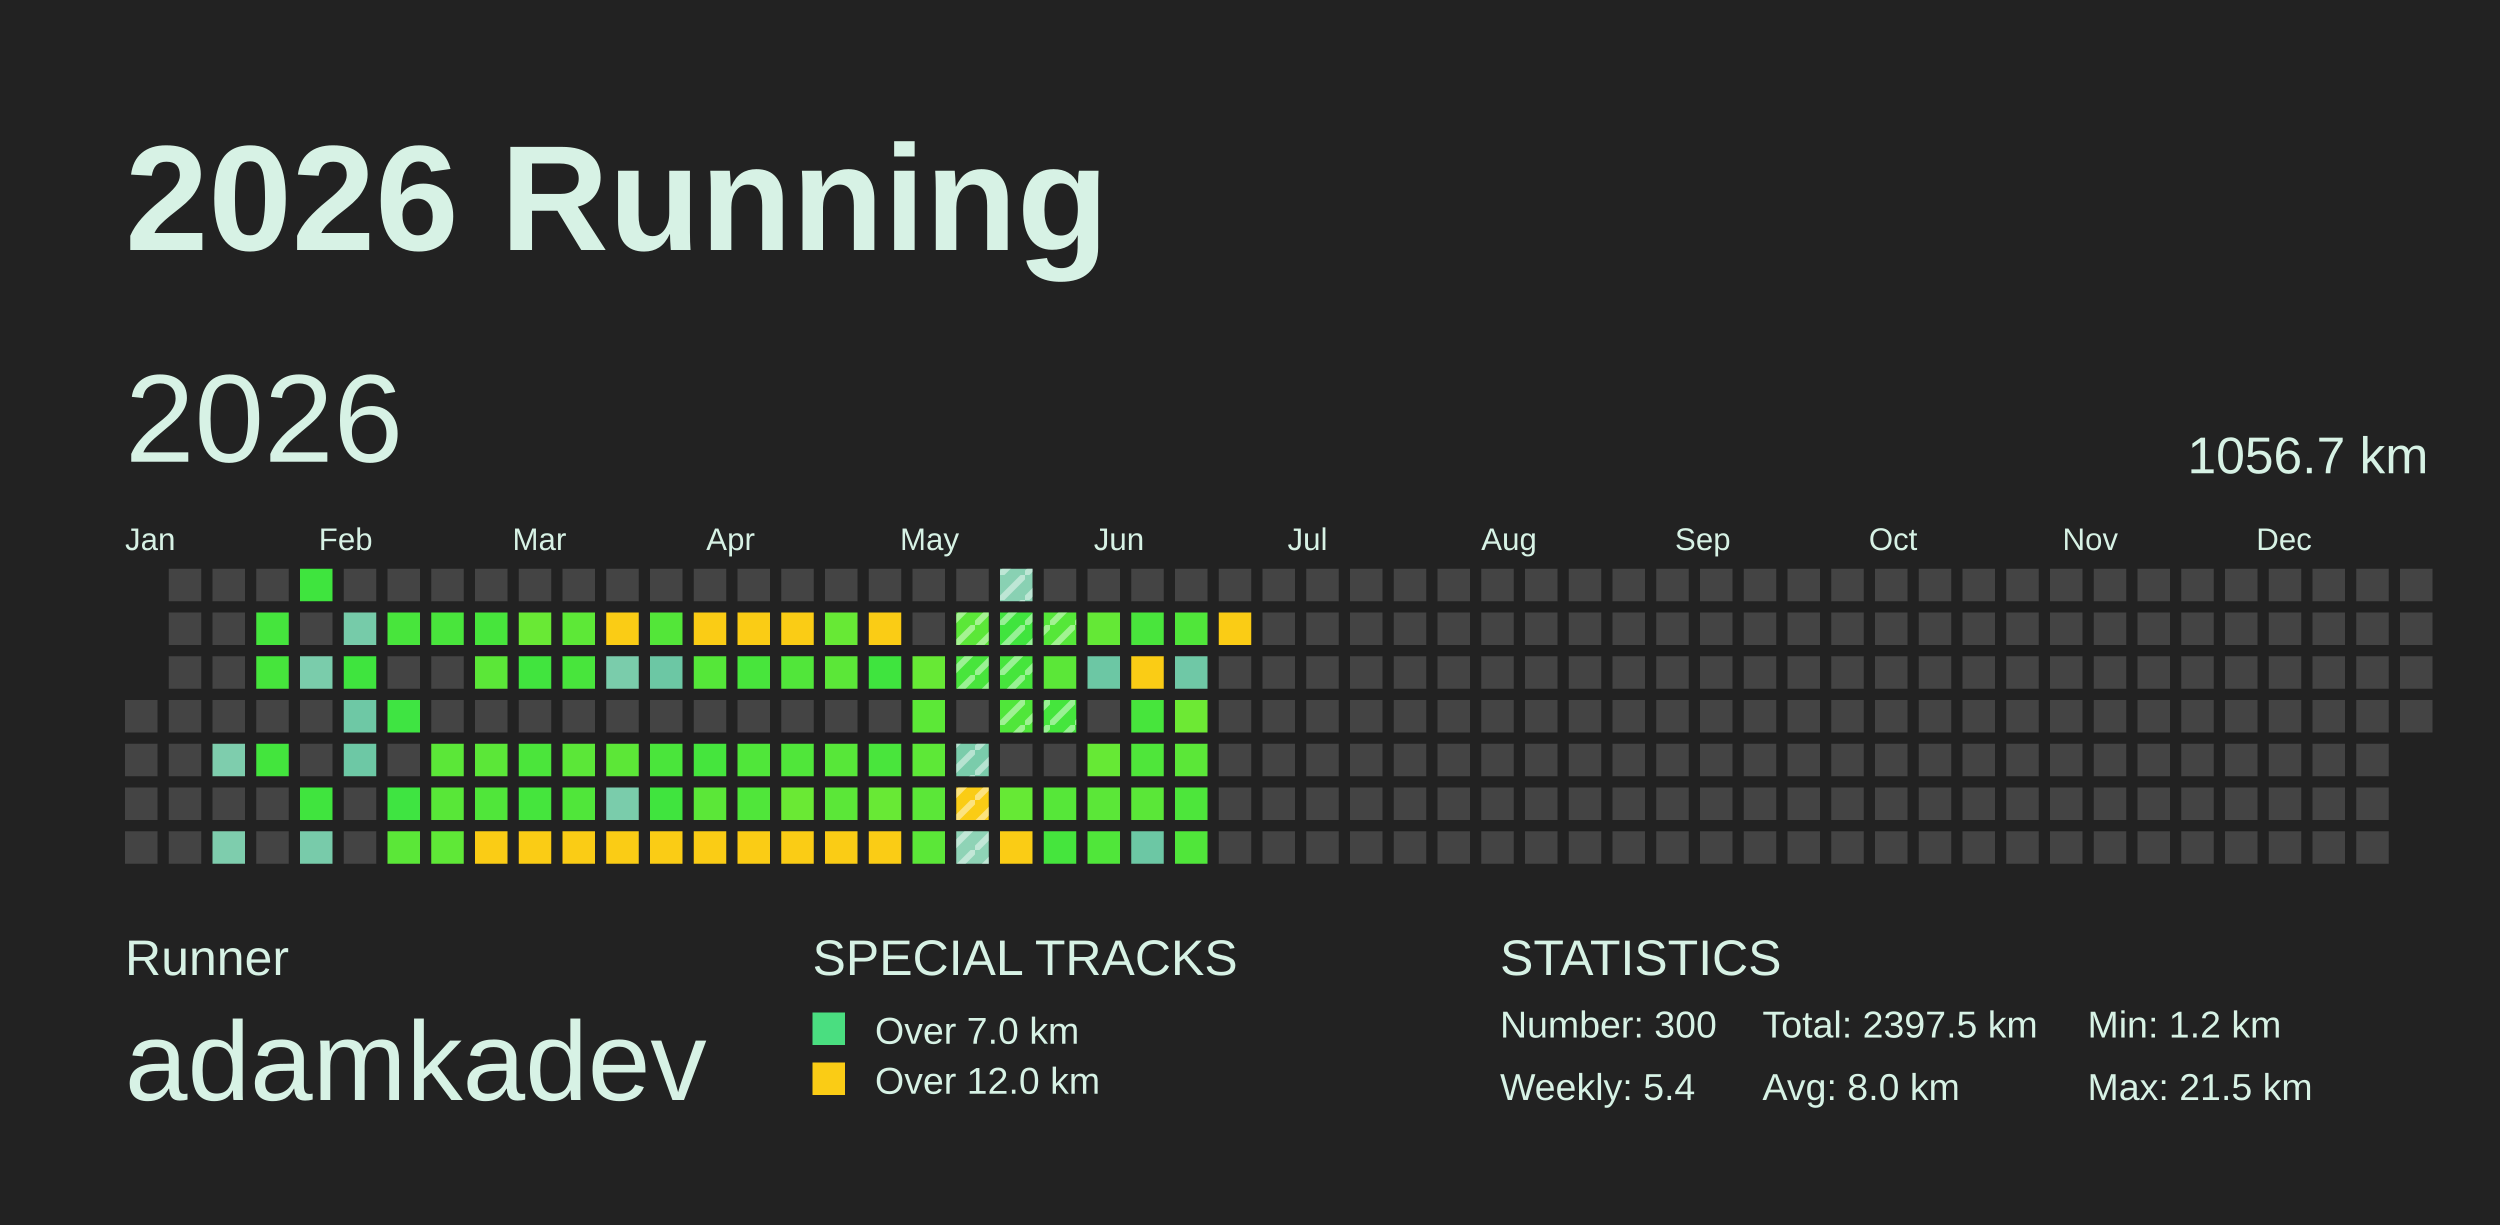
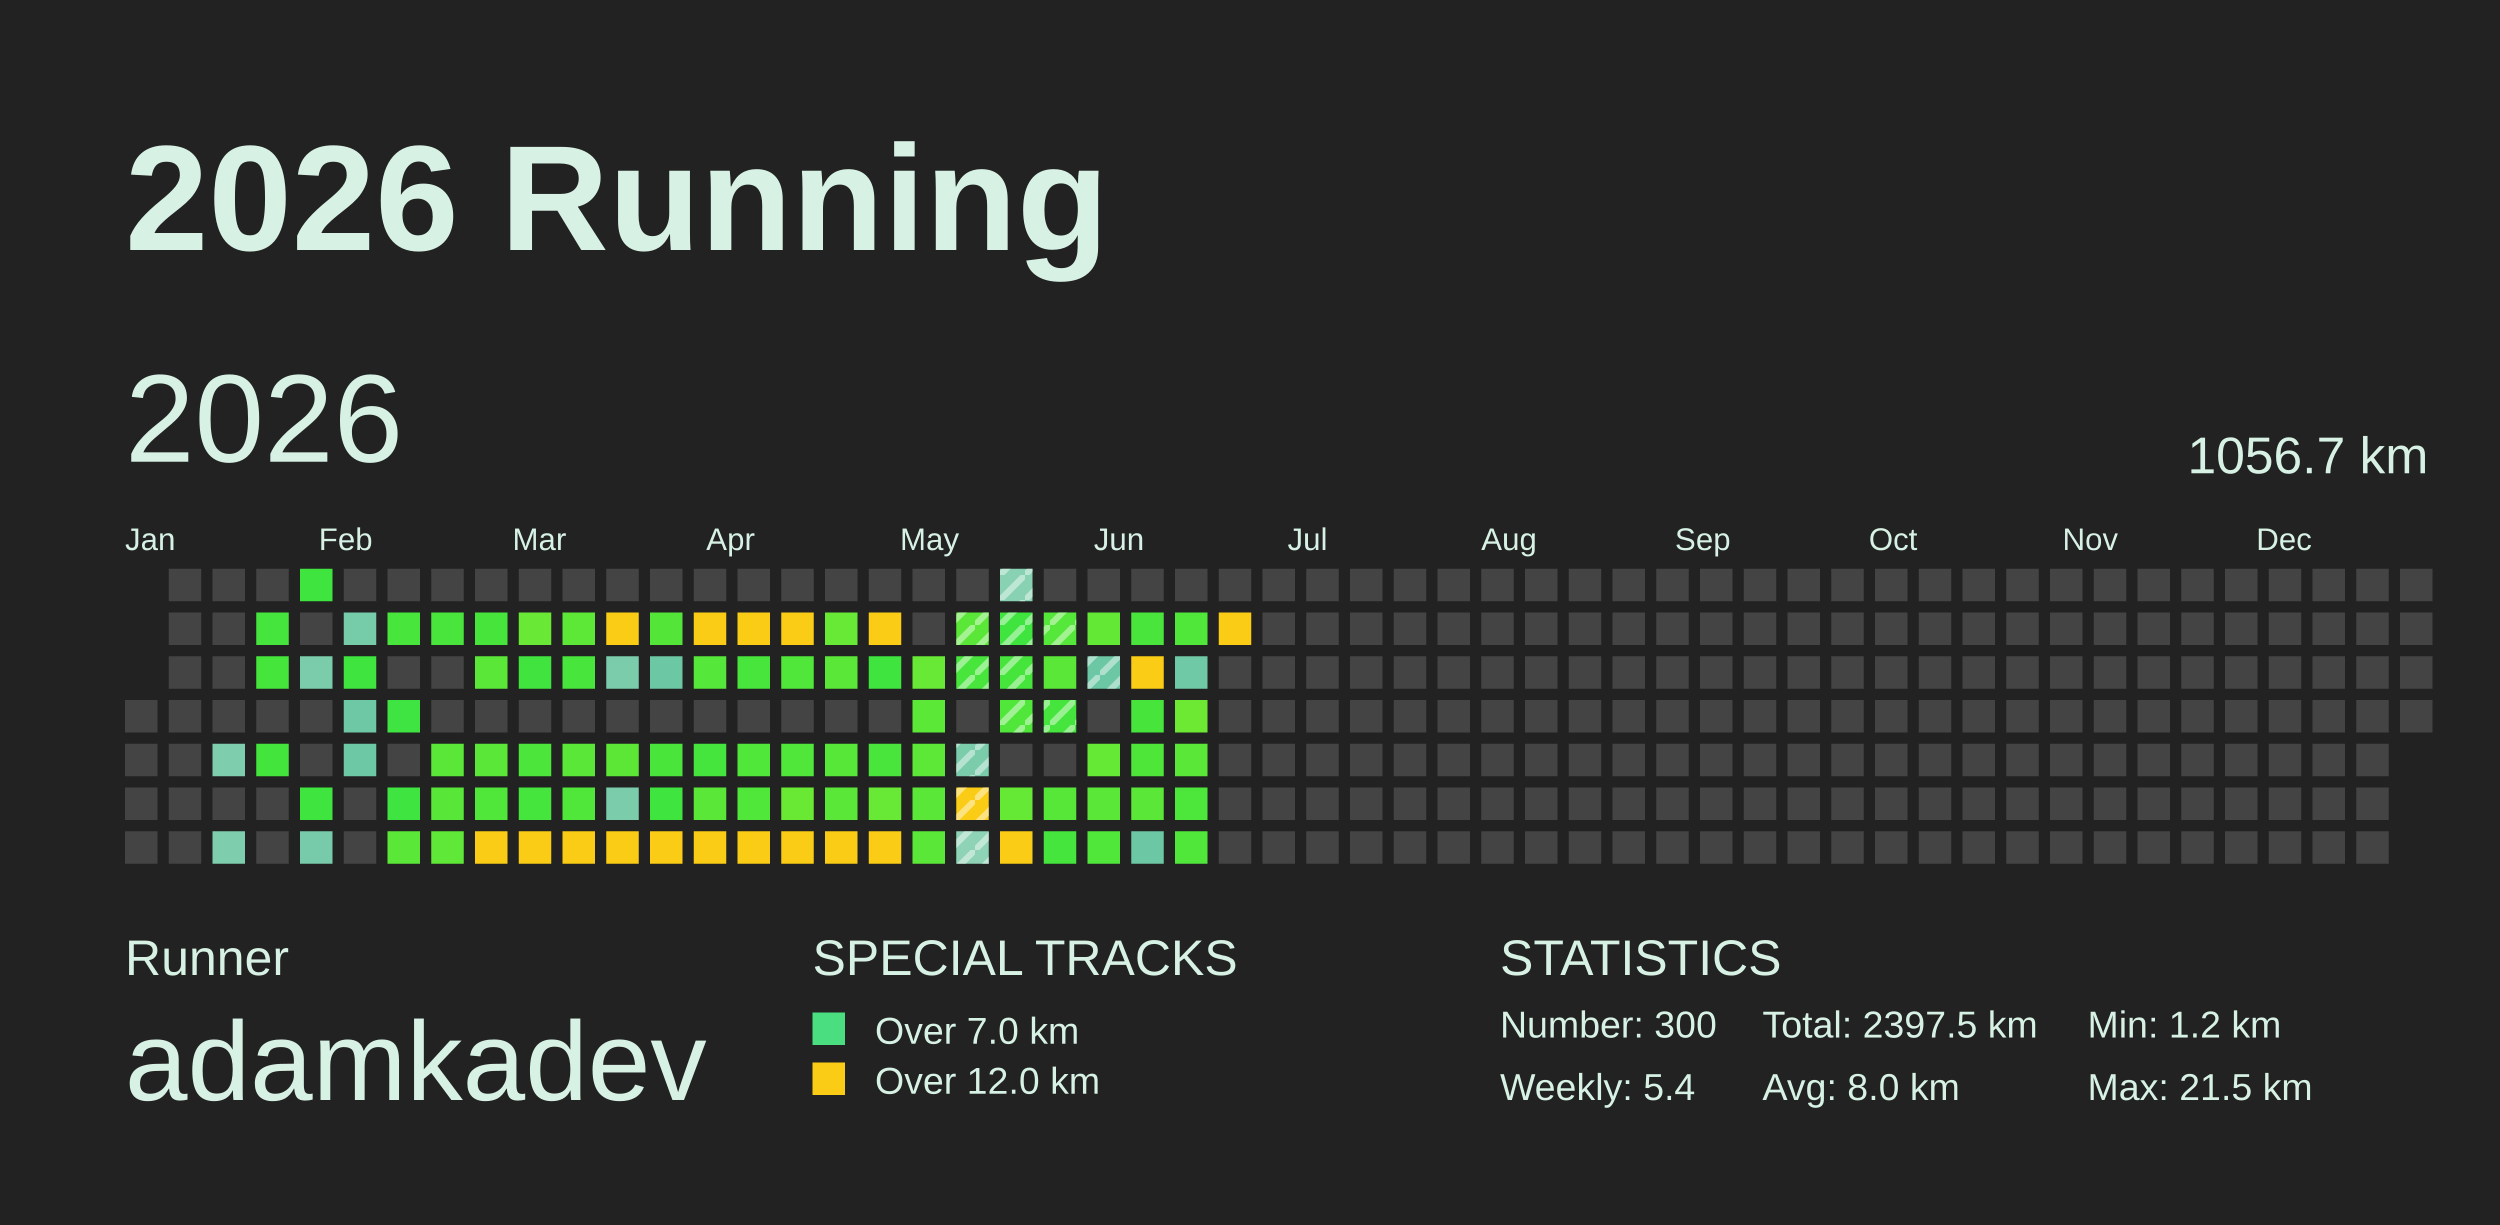
<svg xmlns="http://www.w3.org/2000/svg" baseProfile="full" height="98mm" version="1.1" viewBox="0,0,200,98" width="200mm">
  <defs>
    <pattern height="2" id="indoor-stripe" patternUnits="userSpaceOnUse" width="2">
      <line stroke="white" stroke-opacity="0.45" stroke-width="0.5" x1="0" x2="2" y1="2" y2="0" />
    </pattern>
  </defs>
  <rect fill="#222222" height="98" width="200" x="0" y="0" />
  <text fill="#D7F2E5" style="font-size:12px; font-family:Arial; font-weight:bold;" x="10" y="20">2026 Running</text>
  <text fill="#D7F2E5" style="font-size:4px; font-family:Arial" x="10" y="78">Runner</text>
  <text fill="#D7F2E5" style="font-size:9px; font-family:Arial" x="10" y="88">adamkadev</text>
  <text fill="#D7F2E5" style="font-size:4px; font-family:Arial" x="65" y="78">SPECIAL TRACKS</text>
  <rect fill="#4ADE80" height="2.6" width="2.6" x="65" y="81" />
  <text fill="#D7F2E5" style="font-size:3px; font-family:Arial" x="70" y="83.5">Over 7.0 km</text>
  <rect fill="#FACC15" height="2.6" width="2.6" x="65" y="85" />
  <text fill="#D7F2E5" style="font-size:3px; font-family:Arial" x="70" y="87.5">Over 12.0 km</text>
  <text fill="#D7F2E5" style="font-size:4px; font-family:Arial" x="120" y="78">STATISTICS</text>
  <text fill="#D7F2E5" style="font-size:3px; font-family:Arial" x="120" y="83">Number: 300</text>
  <text fill="#D7F2E5" style="font-size:3px; font-family:Arial" x="120" y="88">Weekly: 5.4</text>
  <text fill="#D7F2E5" style="font-size:3px; font-family:Arial" x="141" y="83">Total: 2397.5 km</text>
  <text fill="#D7F2E5" style="font-size:3px; font-family:Arial" x="141" y="88">Avg: 8.0 km</text>
  <text fill="#D7F2E5" style="font-size:3px; font-family:Arial" x="167" y="83">Min: 1.2 km</text>
  <text fill="#D7F2E5" style="font-size:3px; font-family:Arial" x="167" y="88">Max: 21.5 km</text>
  <text dominant-baseline="hanging" fill="#D7F2E5" style="font-size:10.0px; font-family:Arial;" x="10" y="30">2026</text>
  <text dominant-baseline="hanging" fill="#D7F2E5" style="font-size:4.125px; font-family:Arial;" x="175" y="35">1056.7 km</text>
  <text fill="#D7F2E5" style="font-size:2.5px; font-family:Arial" x="10.0" y="44">Jan</text>
  <text fill="#D7F2E5" style="font-size:2.5px; font-family:Arial" x="25.5" y="44">Feb</text>
  <text fill="#D7F2E5" style="font-size:2.5px; font-family:Arial" x="41.0" y="44">Mar</text>
  <text fill="#D7F2E5" style="font-size:2.5px; font-family:Arial" x="56.5" y="44">Apr</text>
  <text fill="#D7F2E5" style="font-size:2.5px; font-family:Arial" x="72.0" y="44">May</text>
  <text fill="#D7F2E5" style="font-size:2.5px; font-family:Arial" x="87.5" y="44">Jun</text>
  <text fill="#D7F2E5" style="font-size:2.5px; font-family:Arial" x="103.0" y="44">Jul</text>
  <text fill="#D7F2E5" style="font-size:2.5px; font-family:Arial" x="118.5" y="44">Aug</text>
  <text fill="#D7F2E5" style="font-size:2.5px; font-family:Arial" x="134.0" y="44">Sep</text>
  <text fill="#D7F2E5" style="font-size:2.5px; font-family:Arial" x="149.5" y="44">Oct</text>
  <text fill="#D7F2E5" style="font-size:2.5px; font-family:Arial" x="165.0" y="44">Nov</text>
  <text fill="#D7F2E5" style="font-size:2.5px; font-family:Arial" x="180.5" y="44">Dec</text>
  <rect fill="#444444" height="2.6" width="2.6" x="10.0" y="56.0" />
  <rect fill="#444444" height="2.6" width="2.6" x="10.0" y="59.5" />
  <rect fill="#444444" height="2.6" width="2.6" x="10.0" y="63.0" />
  <rect fill="#444444" height="2.6" width="2.6" x="10.0" y="66.5" />
  <rect fill="#444444" height="2.6" width="2.6" x="13.5" y="45.5" />
  <rect fill="#444444" height="2.6" width="2.6" x="13.5" y="49.0" />
  <rect fill="#444444" height="2.6" width="2.6" x="13.5" y="52.5" />
  <rect fill="#444444" height="2.6" width="2.6" x="13.5" y="56.0" />
  <rect fill="#444444" height="2.6" width="2.6" x="13.5" y="59.5" />
  <rect fill="#444444" height="2.6" width="2.6" x="13.5" y="63.0" />
  <rect fill="#444444" height="2.6" width="2.6" x="13.5" y="66.5" />
  <rect fill="#444444" height="2.6" width="2.6" x="17.0" y="45.5" />
  <rect fill="#444444" height="2.6" width="2.6" x="17.0" y="49.0" />
  <rect fill="#444444" height="2.6" width="2.6" x="17.0" y="52.5" />
  <rect fill="#444444" height="2.6" width="2.6" x="17.0" y="56.0" />
  <rect fill="#7ecdad" height="2.6" width="2.6" x="17.0" y="59.5" />
  <rect fill="#444444" height="2.6" width="2.6" x="17.0" y="63.0" />
  <rect fill="#7ecdad" height="2.6" width="2.6" x="17.0" y="66.5" />
  <rect fill="#444444" height="2.6" width="2.6" x="20.5" y="45.5" />
  <rect fill="#45e53d" height="2.6" width="2.6" x="20.5" y="49.0" />
  <rect fill="#46e53c" height="2.6" width="2.6" x="20.5" y="52.5" />
  <rect fill="#444444" height="2.6" width="2.6" x="20.5" y="56.0" />
  <rect fill="#43e53d" height="2.6" width="2.6" x="20.5" y="59.5" />
  <rect fill="#444444" height="2.6" width="2.6" x="20.5" y="63.0" />
  <rect fill="#444444" height="2.6" width="2.6" x="20.5" y="66.5" />
  <rect fill="#3fe43e" height="2.6" width="2.6" x="24.0" y="45.5" />
  <rect fill="#444444" height="2.6" width="2.6" x="24.0" y="49.0" />
  <rect fill="#7accab" height="2.6" width="2.6" x="24.0" y="52.5" />
  <rect fill="#444444" height="2.6" width="2.6" x="24.0" y="56.0" />
  <rect fill="#444444" height="2.6" width="2.6" x="24.0" y="59.5" />
  <rect fill="#40e43e" height="2.6" width="2.6" x="24.0" y="63.0" />
  <rect fill="#78cbaa" height="2.6" width="2.6" x="24.0" y="66.5" />
  <rect fill="#444444" height="2.6" width="2.6" x="27.5" y="45.5" />
  <rect fill="#76cba9" height="2.6" width="2.6" x="27.5" y="49.0" />
  <rect fill="#3fe43e" height="2.6" width="2.6" x="27.5" y="52.5" />
  <rect fill="#6ec8a5" height="2.6" width="2.6" x="27.5" y="56.0" />
  <rect fill="#6dc8a5" height="2.6" width="2.6" x="27.5" y="59.5" />
  <rect fill="#444444" height="2.6" width="2.6" x="27.5" y="63.0" />
  <rect fill="#444444" height="2.6" width="2.6" x="27.5" y="66.5" />
  <rect fill="#444444" height="2.6" width="2.6" x="31.0" y="45.5" />
  <rect fill="#48e53c" height="2.6" width="2.6" x="31.0" y="49.0" />
  <rect fill="#444444" height="2.6" width="2.6" x="31.0" y="52.5" />
  <rect fill="#3fe442" height="2.6" width="2.6" x="31.0" y="56.0" />
  <rect fill="#444444" height="2.6" width="2.6" x="31.0" y="59.5" />
  <rect fill="#3fe441" height="2.6" width="2.6" x="31.0" y="63.0" />
  <rect fill="#5be738" height="2.6" width="2.6" x="31.0" y="66.5" />
  <rect fill="#444444" height="2.6" width="2.6" x="34.5" y="45.5" />
  <rect fill="#49e53c" height="2.6" width="2.6" x="34.5" y="49.0" />
  <rect fill="#444444" height="2.6" width="2.6" x="34.5" y="52.5" />
  <rect fill="#444444" height="2.6" width="2.6" x="34.5" y="56.0" />
  <rect fill="#5be738" height="2.6" width="2.6" x="34.5" y="59.5" />
  <rect fill="#58e738" height="2.6" width="2.6" x="34.5" y="63.0" />
  <rect fill="#5fe837" height="2.6" width="2.6" x="34.5" y="66.5" />
  <rect fill="#444444" height="2.6" width="2.6" x="38.0" y="45.5" />
  <rect fill="#47e53c" height="2.6" width="2.6" x="38.0" y="49.0" />
  <rect fill="#5be738" height="2.6" width="2.6" x="38.0" y="52.5" />
  <rect fill="#444444" height="2.6" width="2.6" x="38.0" y="56.0" />
  <rect fill="#5be738" height="2.6" width="2.6" x="38.0" y="59.5" />
  <rect fill="#50e63a" height="2.6" width="2.6" x="38.0" y="63.0" />
  <rect fill="#FACC15" height="2.6" width="2.6" x="38.0" y="66.5" />
  <rect fill="#444444" height="2.6" width="2.6" x="41.5" y="45.5" />
  <rect fill="#69e935" height="2.6" width="2.6" x="41.5" y="49.0" />
  <rect fill="#41e43e" height="2.6" width="2.6" x="41.5" y="52.5" />
  <rect fill="#444444" height="2.6" width="2.6" x="41.5" y="56.0" />
  <rect fill="#4be53b" height="2.6" width="2.6" x="41.5" y="59.5" />
  <rect fill="#45e53d" height="2.6" width="2.6" x="41.5" y="63.0" />
  <rect fill="#FACC15" height="2.6" width="2.6" x="41.5" y="66.5" />
  <rect fill="#444444" height="2.6" width="2.6" x="45.0" y="45.5" />
  <rect fill="#5de837" height="2.6" width="2.6" x="45.0" y="49.0" />
  <rect fill="#48e53c" height="2.6" width="2.6" x="45.0" y="52.5" />
  <rect fill="#444444" height="2.6" width="2.6" x="45.0" y="56.0" />
  <rect fill="#5be738" height="2.6" width="2.6" x="45.0" y="59.5" />
  <rect fill="#50e63a" height="2.6" width="2.6" x="45.0" y="63.0" />
  <rect fill="#FACC15" height="2.6" width="2.6" x="45.0" y="66.5" />
  <rect fill="#444444" height="2.6" width="2.6" x="48.5" y="45.5" />
  <rect fill="#FACC15" height="2.6" width="2.6" x="48.5" y="49.0" />
  <rect fill="#7accab" height="2.6" width="2.6" x="48.5" y="52.5" />
  <rect fill="#444444" height="2.6" width="2.6" x="48.5" y="56.0" />
  <rect fill="#5ce737" height="2.6" width="2.6" x="48.5" y="59.5" />
  <rect fill="#7accab" height="2.6" width="2.6" x="48.5" y="63.0" />
  <rect fill="#FACC15" height="2.6" width="2.6" x="48.5" y="66.5" />
  <rect fill="#444444" height="2.6" width="2.6" x="52.0" y="45.5" />
  <rect fill="#53e639" height="2.6" width="2.6" x="52.0" y="49.0" />
  <rect fill="#6cc7a4" height="2.6" width="2.6" x="52.0" y="52.5" />
  <rect fill="#444444" height="2.6" width="2.6" x="52.0" y="56.0" />
  <rect fill="#4ae53b" height="2.6" width="2.6" x="52.0" y="59.5" />
  <rect fill="#40e43e" height="2.6" width="2.6" x="52.0" y="63.0" />
  <rect fill="#FACC15" height="2.6" width="2.6" x="52.0" y="66.5" />
  <rect fill="#444444" height="2.6" width="2.6" x="55.5" y="45.5" />
  <rect fill="#FACC15" height="2.6" width="2.6" x="55.5" y="49.0" />
  <rect fill="#55e739" height="2.6" width="2.6" x="55.5" y="52.5" />
  <rect fill="#444444" height="2.6" width="2.6" x="55.5" y="56.0" />
  <rect fill="#45e53d" height="2.6" width="2.6" x="55.5" y="59.5" />
  <rect fill="#5be738" height="2.6" width="2.6" x="55.5" y="63.0" />
  <rect fill="#FACC15" height="2.6" width="2.6" x="55.5" y="66.5" />
  <rect fill="#444444" height="2.6" width="2.6" x="59.0" y="45.5" />
  <rect fill="#FACC15" height="2.6" width="2.6" x="59.0" y="49.0" />
  <rect fill="#48e53c" height="2.6" width="2.6" x="59.0" y="52.5" />
  <rect fill="#444444" height="2.6" width="2.6" x="59.0" y="56.0" />
  <rect fill="#50e63a" height="2.6" width="2.6" x="59.0" y="59.5" />
  <rect fill="#50e63a" height="2.6" width="2.6" x="59.0" y="63.0" />
  <rect fill="#FACC15" height="2.6" width="2.6" x="59.0" y="66.5" />
  <rect fill="#444444" height="2.6" width="2.6" x="62.5" y="45.5" />
  <rect fill="#FACC15" height="2.6" width="2.6" x="62.5" y="49.0" />
  <rect fill="#51e63a" height="2.6" width="2.6" x="62.5" y="52.5" />
  <rect fill="#444444" height="2.6" width="2.6" x="62.5" y="56.0" />
  <rect fill="#50e63a" height="2.6" width="2.6" x="62.5" y="59.5" />
  <rect fill="#6ae934" height="2.6" width="2.6" x="62.5" y="63.0" />
  <rect fill="#FACC15" height="2.6" width="2.6" x="62.5" y="66.5" />
  <rect fill="#444444" height="2.6" width="2.6" x="66.0" y="45.5" />
  <rect fill="#67e935" height="2.6" width="2.6" x="66.0" y="49.0" />
  <rect fill="#5be738" height="2.6" width="2.6" x="66.0" y="52.5" />
  <rect fill="#444444" height="2.6" width="2.6" x="66.0" y="56.0" />
  <rect fill="#57e739" height="2.6" width="2.6" x="66.0" y="59.5" />
  <rect fill="#5be738" height="2.6" width="2.6" x="66.0" y="63.0" />
  <rect fill="#FACC15" height="2.6" width="2.6" x="66.0" y="66.5" />
  <rect fill="#444444" height="2.6" width="2.6" x="69.5" y="45.5" />
  <rect fill="#FACC15" height="2.6" width="2.6" x="69.5" y="49.0" />
  <rect fill="#3fe43e" height="2.6" width="2.6" x="69.5" y="52.5" />
  <rect fill="#444444" height="2.6" width="2.6" x="69.5" y="56.0" />
  <rect fill="#49e53c" height="2.6" width="2.6" x="69.5" y="59.5" />
  <rect fill="#68e935" height="2.6" width="2.6" x="69.5" y="63.0" />
  <rect fill="#FACC15" height="2.6" width="2.6" x="69.5" y="66.5" />
  <rect fill="#444444" height="2.6" width="2.6" x="73.0" y="45.5" />
  <rect fill="#444444" height="2.6" width="2.6" x="73.0" y="49.0" />
  <rect fill="#67e935" height="2.6" width="2.6" x="73.0" y="52.5" />
  <rect fill="#5ce837" height="2.6" width="2.6" x="73.0" y="56.0" />
  <rect fill="#5de837" height="2.6" width="2.6" x="73.0" y="59.5" />
  <rect fill="#5be738" height="2.6" width="2.6" x="73.0" y="63.0" />
  <rect fill="#5be738" height="2.6" width="2.6" x="73.0" y="66.5" />
  <rect fill="#444444" height="2.6" width="2.6" x="76.5" y="45.5" />
  <rect fill="#5be738" height="2.6" width="2.6" x="76.5" y="49.0" />
  <rect fill="url(#indoor-stripe)" height="2.6" style="pointer-events: none;" width="2.6" x="76.5" y="49.0" />
  <rect fill="#48e53c" height="2.6" width="2.6" x="76.5" y="52.5" />
  <rect fill="url(#indoor-stripe)" height="2.6" style="pointer-events: none;" width="2.6" x="76.5" y="52.5" />
  <rect fill="#444444" height="2.6" width="2.6" x="76.5" y="56.0" />
  <rect fill="#7accab" height="2.6" width="2.6" x="76.5" y="59.5" />
  <rect fill="url(#indoor-stripe)" height="2.6" style="pointer-events: none;" width="2.6" x="76.5" y="59.5" />
  <rect fill="#FACC15" height="2.6" width="2.6" x="76.5" y="63.0" />
  <rect fill="url(#indoor-stripe)" height="2.6" style="pointer-events: none;" width="2.6" x="76.5" y="63.0" />
  <rect fill="#8fd3b6" height="2.6" width="2.6" x="76.5" y="66.5" />
  <rect fill="url(#indoor-stripe)" height="2.6" style="pointer-events: none;" width="2.6" x="76.5" y="66.5" />
  <rect fill="#89d1b3" height="2.6" width="2.6" x="80.0" y="45.5" />
  <rect fill="url(#indoor-stripe)" height="2.6" style="pointer-events: none;" width="2.6" x="80.0" y="45.5" />
  <rect fill="#40e43e" height="2.6" width="2.6" x="80.0" y="49.0" />
  <rect fill="url(#indoor-stripe)" height="2.6" style="pointer-events: none;" width="2.6" x="80.0" y="49.0" />
  <rect fill="#46e53c" height="2.6" width="2.6" x="80.0" y="52.5" />
  <rect fill="url(#indoor-stripe)" height="2.6" style="pointer-events: none;" width="2.6" x="80.0" y="52.5" />
  <rect fill="#50e63a" height="2.6" width="2.6" x="80.0" y="56.0" />
  <rect fill="url(#indoor-stripe)" height="2.6" style="pointer-events: none;" width="2.6" x="80.0" y="56.0" />
  <rect fill="#444444" height="2.6" width="2.6" x="80.0" y="59.5" />
  <rect fill="#66e935" height="2.6" width="2.6" x="80.0" y="63.0" />
  <rect fill="#FACC15" height="2.6" width="2.6" x="80.0" y="66.5" />
  <rect fill="#444444" height="2.6" width="2.6" x="83.5" y="45.5" />
  <rect fill="#55e739" height="2.6" width="2.6" x="83.5" y="49.0" />
  <rect fill="url(#indoor-stripe)" height="2.6" style="pointer-events: none;" width="2.6" x="83.5" y="49.0" />
  <rect fill="#5be738" height="2.6" width="2.6" x="83.5" y="52.5" />
  <rect fill="#45e53d" height="2.6" width="2.6" x="83.5" y="56.0" />
  <rect fill="url(#indoor-stripe)" height="2.6" style="pointer-events: none;" width="2.6" x="83.5" y="56.0" />
  <rect fill="#444444" height="2.6" width="2.6" x="83.5" y="59.5" />
  <rect fill="#56e739" height="2.6" width="2.6" x="83.5" y="63.0" />
  <rect fill="#45e53d" height="2.6" width="2.6" x="83.5" y="66.5" />
  <rect fill="#444444" height="2.6" width="2.6" x="87.0" y="45.5" />
  <rect fill="#64e836" height="2.6" width="2.6" x="87.0" y="49.0" />
  <rect fill="#6cc7a4" height="2.6" width="2.6" x="87.0" y="52.5" />
+   <rect fill="url(#indoor-stripe)" height="2.6" style="pointer-events: none;" width="2.6" x="87.0" y="52.5" />
  <rect fill="#444444" height="2.6" width="2.6" x="87.0" y="56.0" />
  <rect fill="#66e935" height="2.6" width="2.6" x="87.0" y="59.5" />
  <rect fill="#5be738" height="2.6" width="2.6" x="87.0" y="63.0" />
  <rect fill="#50e63a" height="2.6" width="2.6" x="87.0" y="66.5" />
  <rect fill="#444444" height="2.6" width="2.6" x="90.5" y="45.5" />
  <rect fill="#49e53c" height="2.6" width="2.6" x="90.5" y="49.0" />
  <rect fill="#FACC15" height="2.6" width="2.6" x="90.5" y="52.5" />
  <rect fill="#47e53c" height="2.6" width="2.6" x="90.5" y="56.0" />
  <rect fill="#4fe63a" height="2.6" width="2.6" x="90.5" y="59.5" />
  <rect fill="#5ae738" height="2.6" width="2.6" x="90.5" y="63.0" />
  <rect fill="#6cc7a4" height="2.6" width="2.6" x="90.5" y="66.5" />
  <rect fill="#444444" height="2.6" width="2.6" x="94.0" y="45.5" />
  <rect fill="#50e63a" height="2.6" width="2.6" x="94.0" y="49.0" />
  <rect fill="#6fc8a6" height="2.6" width="2.6" x="94.0" y="52.5" />
  <rect fill="#6de934" height="2.6" width="2.6" x="94.0" y="56.0" />
  <rect fill="#5be738" height="2.6" width="2.6" x="94.0" y="59.5" />
  <rect fill="#4de63b" height="2.6" width="2.6" x="94.0" y="63.0" />
  <rect fill="#50e63a" height="2.6" width="2.6" x="94.0" y="66.5" />
  <rect fill="#444444" height="2.6" width="2.6" x="97.5" y="45.5" />
  <rect fill="#FACC15" height="2.6" width="2.6" x="97.5" y="49.0" />
  <rect fill="#444444" height="2.6" width="2.6" x="97.5" y="52.5" />
  <rect fill="#444444" height="2.6" width="2.6" x="97.5" y="56.0" />
  <rect fill="#444444" height="2.6" width="2.6" x="97.5" y="59.5" />
  <rect fill="#444444" height="2.6" width="2.6" x="97.5" y="63.0" />
  <rect fill="#444444" height="2.6" width="2.6" x="97.5" y="66.5" />
  <rect fill="#444444" height="2.6" width="2.6" x="101.0" y="45.5" />
  <rect fill="#444444" height="2.6" width="2.6" x="101.0" y="49.0" />
  <rect fill="#444444" height="2.6" width="2.6" x="101.0" y="52.5" />
  <rect fill="#444444" height="2.6" width="2.6" x="101.0" y="56.0" />
  <rect fill="#444444" height="2.6" width="2.6" x="101.0" y="59.5" />
  <rect fill="#444444" height="2.6" width="2.6" x="101.0" y="63.0" />
  <rect fill="#444444" height="2.6" width="2.6" x="101.0" y="66.5" />
  <rect fill="#444444" height="2.6" width="2.6" x="104.5" y="45.5" />
  <rect fill="#444444" height="2.6" width="2.6" x="104.5" y="49.0" />
  <rect fill="#444444" height="2.6" width="2.6" x="104.5" y="52.5" />
  <rect fill="#444444" height="2.6" width="2.6" x="104.5" y="56.0" />
  <rect fill="#444444" height="2.6" width="2.6" x="104.5" y="59.5" />
  <rect fill="#444444" height="2.6" width="2.6" x="104.5" y="63.0" />
  <rect fill="#444444" height="2.6" width="2.6" x="104.5" y="66.5" />
  <rect fill="#444444" height="2.6" width="2.6" x="108.0" y="45.5" />
  <rect fill="#444444" height="2.6" width="2.6" x="108.0" y="49.0" />
  <rect fill="#444444" height="2.6" width="2.6" x="108.0" y="52.5" />
  <rect fill="#444444" height="2.6" width="2.6" x="108.0" y="56.0" />
  <rect fill="#444444" height="2.6" width="2.6" x="108.0" y="59.5" />
  <rect fill="#444444" height="2.6" width="2.6" x="108.0" y="63.0" />
  <rect fill="#444444" height="2.6" width="2.6" x="108.0" y="66.5" />
  <rect fill="#444444" height="2.6" width="2.6" x="111.5" y="45.5" />
  <rect fill="#444444" height="2.6" width="2.6" x="111.5" y="49.0" />
  <rect fill="#444444" height="2.6" width="2.6" x="111.5" y="52.5" />
  <rect fill="#444444" height="2.6" width="2.6" x="111.5" y="56.0" />
  <rect fill="#444444" height="2.6" width="2.6" x="111.5" y="59.5" />
  <rect fill="#444444" height="2.6" width="2.6" x="111.5" y="63.0" />
  <rect fill="#444444" height="2.6" width="2.6" x="111.5" y="66.5" />
  <rect fill="#444444" height="2.6" width="2.6" x="115.0" y="45.5" />
  <rect fill="#444444" height="2.6" width="2.6" x="115.0" y="49.0" />
  <rect fill="#444444" height="2.6" width="2.6" x="115.0" y="52.5" />
  <rect fill="#444444" height="2.6" width="2.6" x="115.0" y="56.0" />
  <rect fill="#444444" height="2.6" width="2.6" x="115.0" y="59.5" />
  <rect fill="#444444" height="2.6" width="2.6" x="115.0" y="63.0" />
  <rect fill="#444444" height="2.6" width="2.6" x="115.0" y="66.5" />
  <rect fill="#444444" height="2.6" width="2.6" x="118.5" y="45.5" />
  <rect fill="#444444" height="2.6" width="2.6" x="118.5" y="49.0" />
  <rect fill="#444444" height="2.6" width="2.6" x="118.5" y="52.5" />
  <rect fill="#444444" height="2.6" width="2.6" x="118.5" y="56.0" />
  <rect fill="#444444" height="2.6" width="2.6" x="118.5" y="59.5" />
  <rect fill="#444444" height="2.6" width="2.6" x="118.5" y="63.0" />
  <rect fill="#444444" height="2.6" width="2.6" x="118.5" y="66.5" />
  <rect fill="#444444" height="2.6" width="2.6" x="122.0" y="45.5" />
  <rect fill="#444444" height="2.6" width="2.6" x="122.0" y="49.0" />
  <rect fill="#444444" height="2.6" width="2.6" x="122.0" y="52.5" />
  <rect fill="#444444" height="2.6" width="2.6" x="122.0" y="56.0" />
  <rect fill="#444444" height="2.6" width="2.6" x="122.0" y="59.5" />
  <rect fill="#444444" height="2.6" width="2.6" x="122.0" y="63.0" />
  <rect fill="#444444" height="2.6" width="2.6" x="122.0" y="66.5" />
  <rect fill="#444444" height="2.6" width="2.6" x="125.5" y="45.5" />
  <rect fill="#444444" height="2.6" width="2.6" x="125.5" y="49.0" />
  <rect fill="#444444" height="2.6" width="2.6" x="125.5" y="52.5" />
  <rect fill="#444444" height="2.6" width="2.6" x="125.5" y="56.0" />
  <rect fill="#444444" height="2.6" width="2.6" x="125.5" y="59.5" />
  <rect fill="#444444" height="2.6" width="2.6" x="125.5" y="63.0" />
  <rect fill="#444444" height="2.6" width="2.6" x="125.5" y="66.5" />
  <rect fill="#444444" height="2.6" width="2.6" x="129.0" y="45.5" />
  <rect fill="#444444" height="2.6" width="2.6" x="129.0" y="49.0" />
  <rect fill="#444444" height="2.6" width="2.6" x="129.0" y="52.5" />
  <rect fill="#444444" height="2.6" width="2.6" x="129.0" y="56.0" />
  <rect fill="#444444" height="2.6" width="2.6" x="129.0" y="59.5" />
  <rect fill="#444444" height="2.6" width="2.6" x="129.0" y="63.0" />
  <rect fill="#444444" height="2.6" width="2.6" x="129.0" y="66.5" />
  <rect fill="#444444" height="2.6" width="2.6" x="132.5" y="45.5" />
  <rect fill="#444444" height="2.6" width="2.6" x="132.5" y="49.0" />
  <rect fill="#444444" height="2.6" width="2.6" x="132.5" y="52.5" />
  <rect fill="#444444" height="2.6" width="2.6" x="132.5" y="56.0" />
  <rect fill="#444444" height="2.6" width="2.6" x="132.5" y="59.5" />
  <rect fill="#444444" height="2.6" width="2.6" x="132.5" y="63.0" />
  <rect fill="#444444" height="2.6" width="2.6" x="132.5" y="66.5" />
  <rect fill="#444444" height="2.6" width="2.6" x="136.0" y="45.5" />
  <rect fill="#444444" height="2.6" width="2.6" x="136.0" y="49.0" />
  <rect fill="#444444" height="2.6" width="2.6" x="136.0" y="52.5" />
  <rect fill="#444444" height="2.6" width="2.6" x="136.0" y="56.0" />
  <rect fill="#444444" height="2.6" width="2.6" x="136.0" y="59.5" />
  <rect fill="#444444" height="2.6" width="2.6" x="136.0" y="63.0" />
  <rect fill="#444444" height="2.6" width="2.6" x="136.0" y="66.5" />
  <rect fill="#444444" height="2.6" width="2.6" x="139.5" y="45.5" />
  <rect fill="#444444" height="2.6" width="2.6" x="139.5" y="49.0" />
  <rect fill="#444444" height="2.6" width="2.6" x="139.5" y="52.5" />
  <rect fill="#444444" height="2.6" width="2.6" x="139.5" y="56.0" />
  <rect fill="#444444" height="2.6" width="2.6" x="139.5" y="59.5" />
  <rect fill="#444444" height="2.6" width="2.6" x="139.5" y="63.0" />
  <rect fill="#444444" height="2.6" width="2.6" x="139.5" y="66.5" />
  <rect fill="#444444" height="2.6" width="2.6" x="143.0" y="45.5" />
  <rect fill="#444444" height="2.6" width="2.6" x="143.0" y="49.0" />
  <rect fill="#444444" height="2.6" width="2.6" x="143.0" y="52.5" />
  <rect fill="#444444" height="2.6" width="2.6" x="143.0" y="56.0" />
  <rect fill="#444444" height="2.6" width="2.6" x="143.0" y="59.5" />
  <rect fill="#444444" height="2.6" width="2.6" x="143.0" y="63.0" />
  <rect fill="#444444" height="2.6" width="2.6" x="143.0" y="66.5" />
  <rect fill="#444444" height="2.6" width="2.6" x="146.5" y="45.5" />
  <rect fill="#444444" height="2.6" width="2.6" x="146.5" y="49.0" />
  <rect fill="#444444" height="2.6" width="2.6" x="146.5" y="52.5" />
  <rect fill="#444444" height="2.6" width="2.6" x="146.5" y="56.0" />
  <rect fill="#444444" height="2.6" width="2.6" x="146.5" y="59.5" />
  <rect fill="#444444" height="2.6" width="2.6" x="146.5" y="63.0" />
  <rect fill="#444444" height="2.6" width="2.6" x="146.5" y="66.5" />
  <rect fill="#444444" height="2.6" width="2.6" x="150.0" y="45.5" />
  <rect fill="#444444" height="2.6" width="2.6" x="150.0" y="49.0" />
  <rect fill="#444444" height="2.6" width="2.6" x="150.0" y="52.5" />
  <rect fill="#444444" height="2.6" width="2.6" x="150.0" y="56.0" />
  <rect fill="#444444" height="2.6" width="2.6" x="150.0" y="59.5" />
  <rect fill="#444444" height="2.6" width="2.6" x="150.0" y="63.0" />
  <rect fill="#444444" height="2.6" width="2.6" x="150.0" y="66.5" />
  <rect fill="#444444" height="2.6" width="2.6" x="153.5" y="45.5" />
  <rect fill="#444444" height="2.6" width="2.6" x="153.5" y="49.0" />
  <rect fill="#444444" height="2.6" width="2.6" x="153.5" y="52.5" />
  <rect fill="#444444" height="2.6" width="2.6" x="153.5" y="56.0" />
  <rect fill="#444444" height="2.6" width="2.6" x="153.5" y="59.5" />
  <rect fill="#444444" height="2.6" width="2.6" x="153.5" y="63.0" />
  <rect fill="#444444" height="2.6" width="2.6" x="153.5" y="66.5" />
  <rect fill="#444444" height="2.6" width="2.6" x="157.0" y="45.5" />
  <rect fill="#444444" height="2.6" width="2.6" x="157.0" y="49.0" />
  <rect fill="#444444" height="2.6" width="2.6" x="157.0" y="52.5" />
  <rect fill="#444444" height="2.6" width="2.6" x="157.0" y="56.0" />
  <rect fill="#444444" height="2.6" width="2.6" x="157.0" y="59.5" />
  <rect fill="#444444" height="2.6" width="2.6" x="157.0" y="63.0" />
  <rect fill="#444444" height="2.6" width="2.6" x="157.0" y="66.5" />
  <rect fill="#444444" height="2.6" width="2.6" x="160.5" y="45.5" />
  <rect fill="#444444" height="2.6" width="2.6" x="160.5" y="49.0" />
  <rect fill="#444444" height="2.6" width="2.6" x="160.5" y="52.5" />
  <rect fill="#444444" height="2.6" width="2.6" x="160.5" y="56.0" />
  <rect fill="#444444" height="2.6" width="2.6" x="160.5" y="59.5" />
  <rect fill="#444444" height="2.6" width="2.6" x="160.5" y="63.0" />
  <rect fill="#444444" height="2.6" width="2.6" x="160.5" y="66.5" />
  <rect fill="#444444" height="2.6" width="2.6" x="164.0" y="45.5" />
  <rect fill="#444444" height="2.6" width="2.6" x="164.0" y="49.0" />
  <rect fill="#444444" height="2.6" width="2.6" x="164.0" y="52.5" />
  <rect fill="#444444" height="2.6" width="2.6" x="164.0" y="56.0" />
  <rect fill="#444444" height="2.6" width="2.6" x="164.0" y="59.5" />
  <rect fill="#444444" height="2.6" width="2.6" x="164.0" y="63.0" />
  <rect fill="#444444" height="2.6" width="2.6" x="164.0" y="66.5" />
  <rect fill="#444444" height="2.6" width="2.6" x="167.5" y="45.5" />
  <rect fill="#444444" height="2.6" width="2.6" x="167.5" y="49.0" />
  <rect fill="#444444" height="2.6" width="2.6" x="167.5" y="52.5" />
  <rect fill="#444444" height="2.6" width="2.6" x="167.5" y="56.0" />
  <rect fill="#444444" height="2.6" width="2.6" x="167.5" y="59.5" />
  <rect fill="#444444" height="2.6" width="2.6" x="167.5" y="63.0" />
  <rect fill="#444444" height="2.6" width="2.6" x="167.5" y="66.5" />
  <rect fill="#444444" height="2.6" width="2.6" x="171.0" y="45.5" />
  <rect fill="#444444" height="2.6" width="2.6" x="171.0" y="49.0" />
  <rect fill="#444444" height="2.6" width="2.6" x="171.0" y="52.5" />
  <rect fill="#444444" height="2.6" width="2.6" x="171.0" y="56.0" />
  <rect fill="#444444" height="2.6" width="2.6" x="171.0" y="59.5" />
  <rect fill="#444444" height="2.6" width="2.6" x="171.0" y="63.0" />
  <rect fill="#444444" height="2.6" width="2.6" x="171.0" y="66.5" />
  <rect fill="#444444" height="2.6" width="2.6" x="174.5" y="45.5" />
  <rect fill="#444444" height="2.6" width="2.6" x="174.5" y="49.0" />
  <rect fill="#444444" height="2.6" width="2.6" x="174.5" y="52.5" />
  <rect fill="#444444" height="2.6" width="2.6" x="174.5" y="56.0" />
  <rect fill="#444444" height="2.6" width="2.6" x="174.5" y="59.5" />
  <rect fill="#444444" height="2.6" width="2.6" x="174.5" y="63.0" />
  <rect fill="#444444" height="2.6" width="2.6" x="174.5" y="66.5" />
  <rect fill="#444444" height="2.6" width="2.6" x="178.0" y="45.5" />
  <rect fill="#444444" height="2.6" width="2.6" x="178.0" y="49.0" />
  <rect fill="#444444" height="2.6" width="2.6" x="178.0" y="52.5" />
  <rect fill="#444444" height="2.6" width="2.6" x="178.0" y="56.0" />
  <rect fill="#444444" height="2.6" width="2.6" x="178.0" y="59.5" />
  <rect fill="#444444" height="2.6" width="2.6" x="178.0" y="63.0" />
  <rect fill="#444444" height="2.6" width="2.6" x="178.0" y="66.5" />
  <rect fill="#444444" height="2.6" width="2.6" x="181.5" y="45.5" />
  <rect fill="#444444" height="2.6" width="2.6" x="181.5" y="49.0" />
  <rect fill="#444444" height="2.6" width="2.6" x="181.5" y="52.5" />
  <rect fill="#444444" height="2.6" width="2.6" x="181.5" y="56.0" />
  <rect fill="#444444" height="2.6" width="2.6" x="181.5" y="59.5" />
  <rect fill="#444444" height="2.6" width="2.6" x="181.5" y="63.0" />
  <rect fill="#444444" height="2.6" width="2.6" x="181.5" y="66.5" />
  <rect fill="#444444" height="2.6" width="2.6" x="185.0" y="45.5" />
  <rect fill="#444444" height="2.6" width="2.6" x="185.0" y="49.0" />
  <rect fill="#444444" height="2.6" width="2.6" x="185.0" y="52.5" />
  <rect fill="#444444" height="2.6" width="2.6" x="185.0" y="56.0" />
  <rect fill="#444444" height="2.6" width="2.6" x="185.0" y="59.5" />
  <rect fill="#444444" height="2.6" width="2.6" x="185.0" y="63.0" />
  <rect fill="#444444" height="2.6" width="2.6" x="185.0" y="66.5" />
  <rect fill="#444444" height="2.6" width="2.6" x="188.5" y="45.5" />
  <rect fill="#444444" height="2.6" width="2.6" x="188.5" y="49.0" />
  <rect fill="#444444" height="2.6" width="2.6" x="188.5" y="52.5" />
  <rect fill="#444444" height="2.6" width="2.6" x="188.5" y="56.0" />
  <rect fill="#444444" height="2.6" width="2.6" x="188.5" y="59.5" />
  <rect fill="#444444" height="2.6" width="2.6" x="188.5" y="63.0" />
  <rect fill="#444444" height="2.6" width="2.6" x="188.5" y="66.5" />
  <rect fill="#444444" height="2.6" width="2.6" x="192.0" y="45.5" />
  <rect fill="#444444" height="2.6" width="2.6" x="192.0" y="49.0" />
  <rect fill="#444444" height="2.6" width="2.6" x="192.0" y="52.5" />
  <rect fill="#444444" height="2.6" width="2.6" x="192.0" y="56.0" />
</svg>
